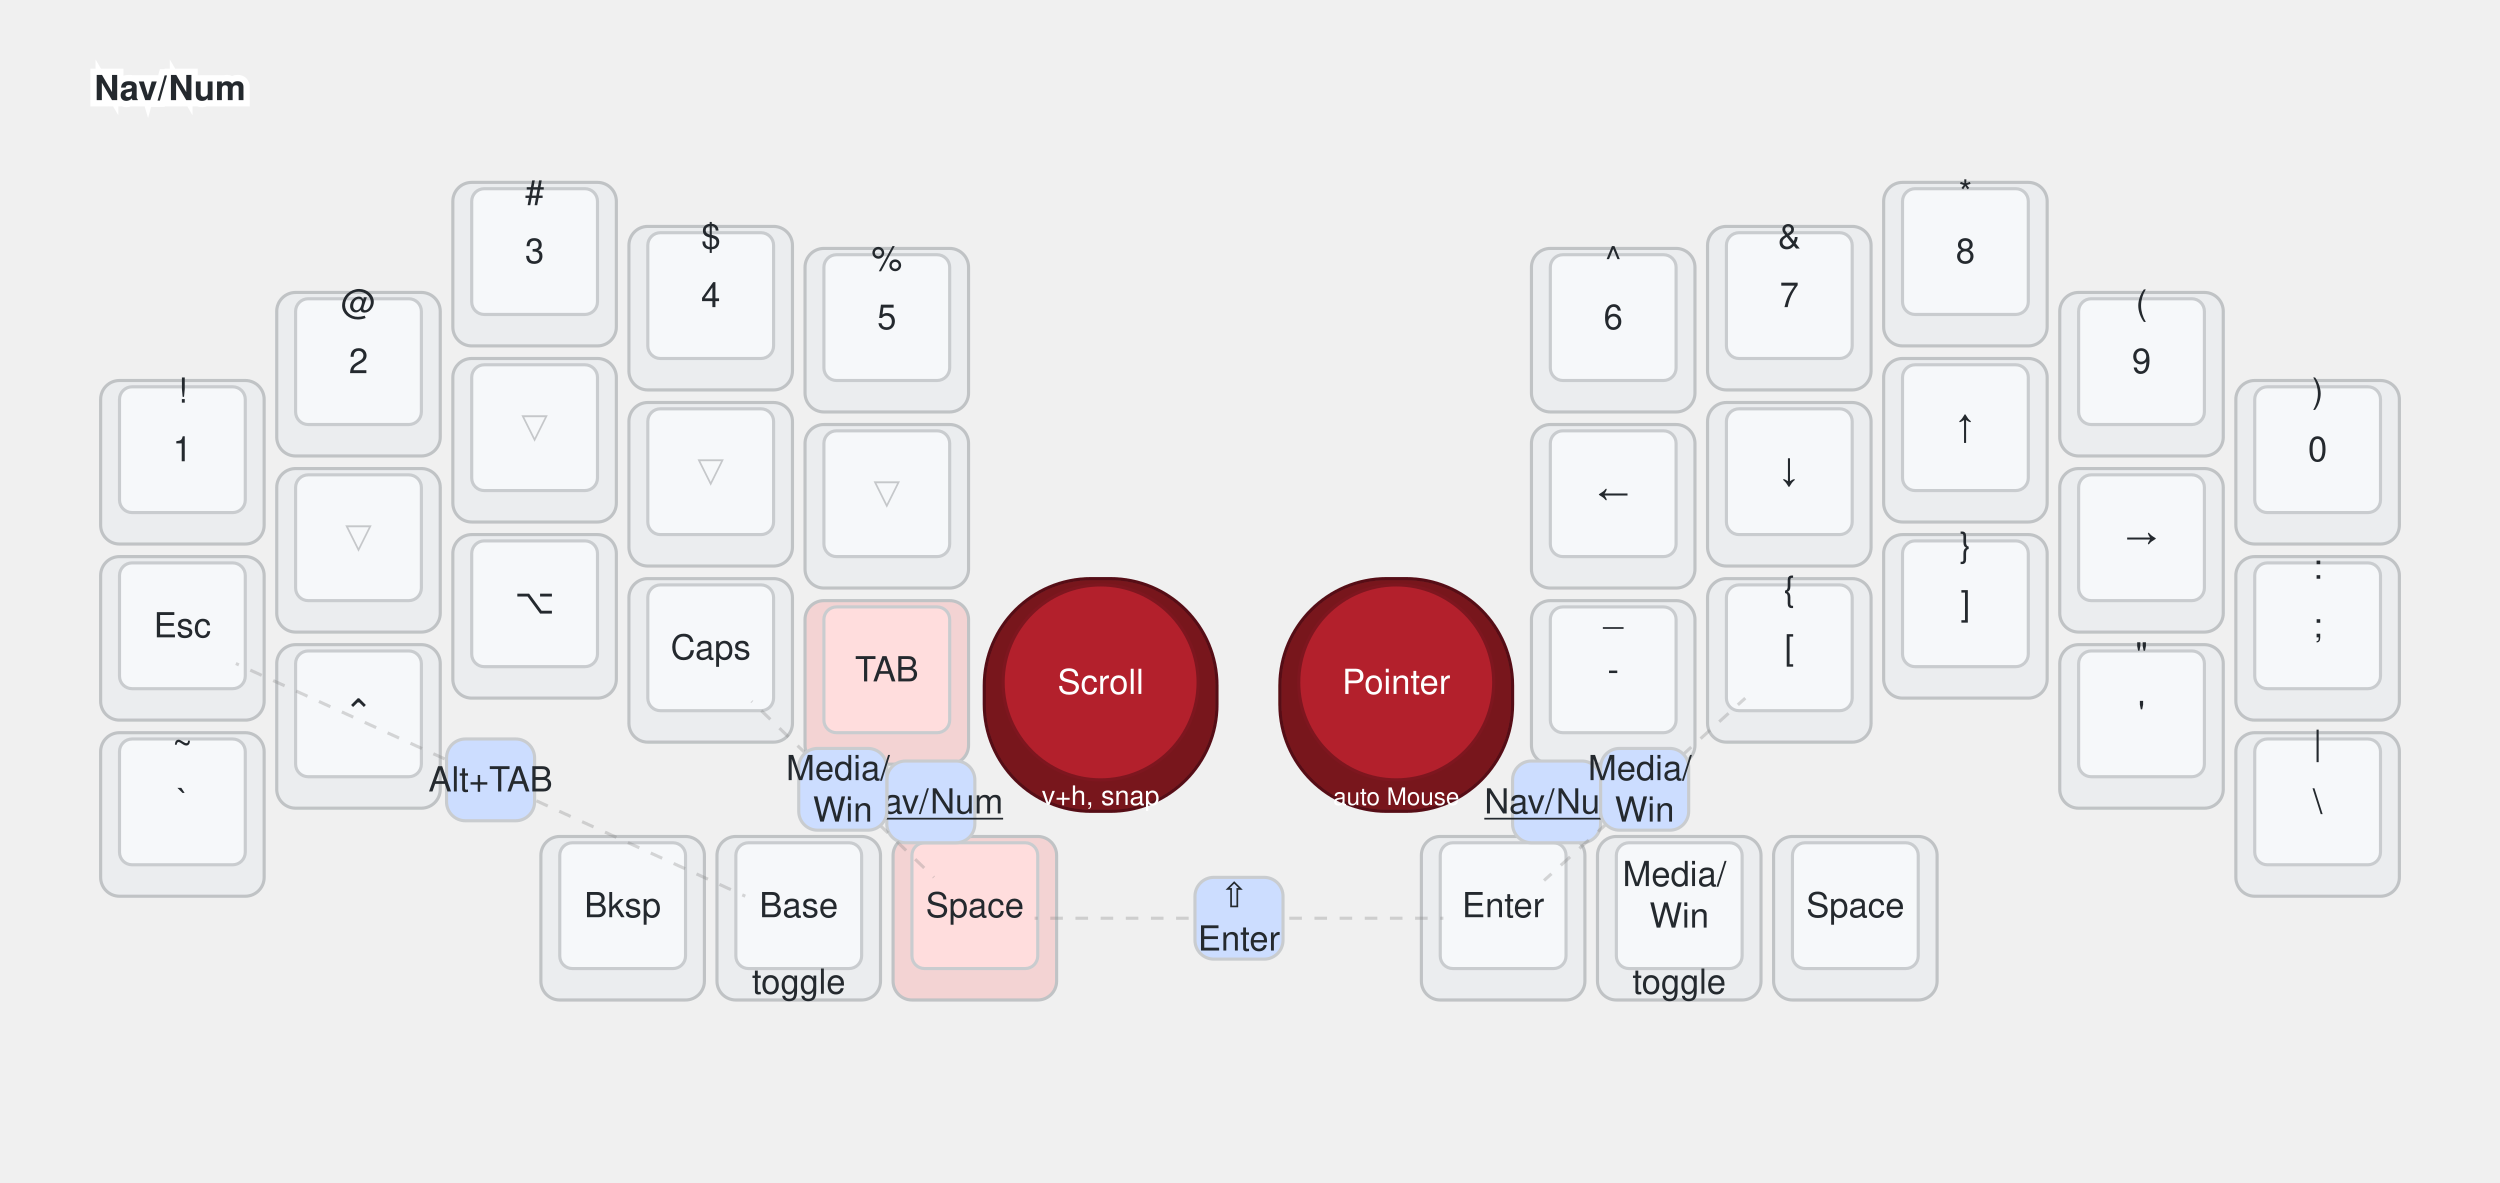
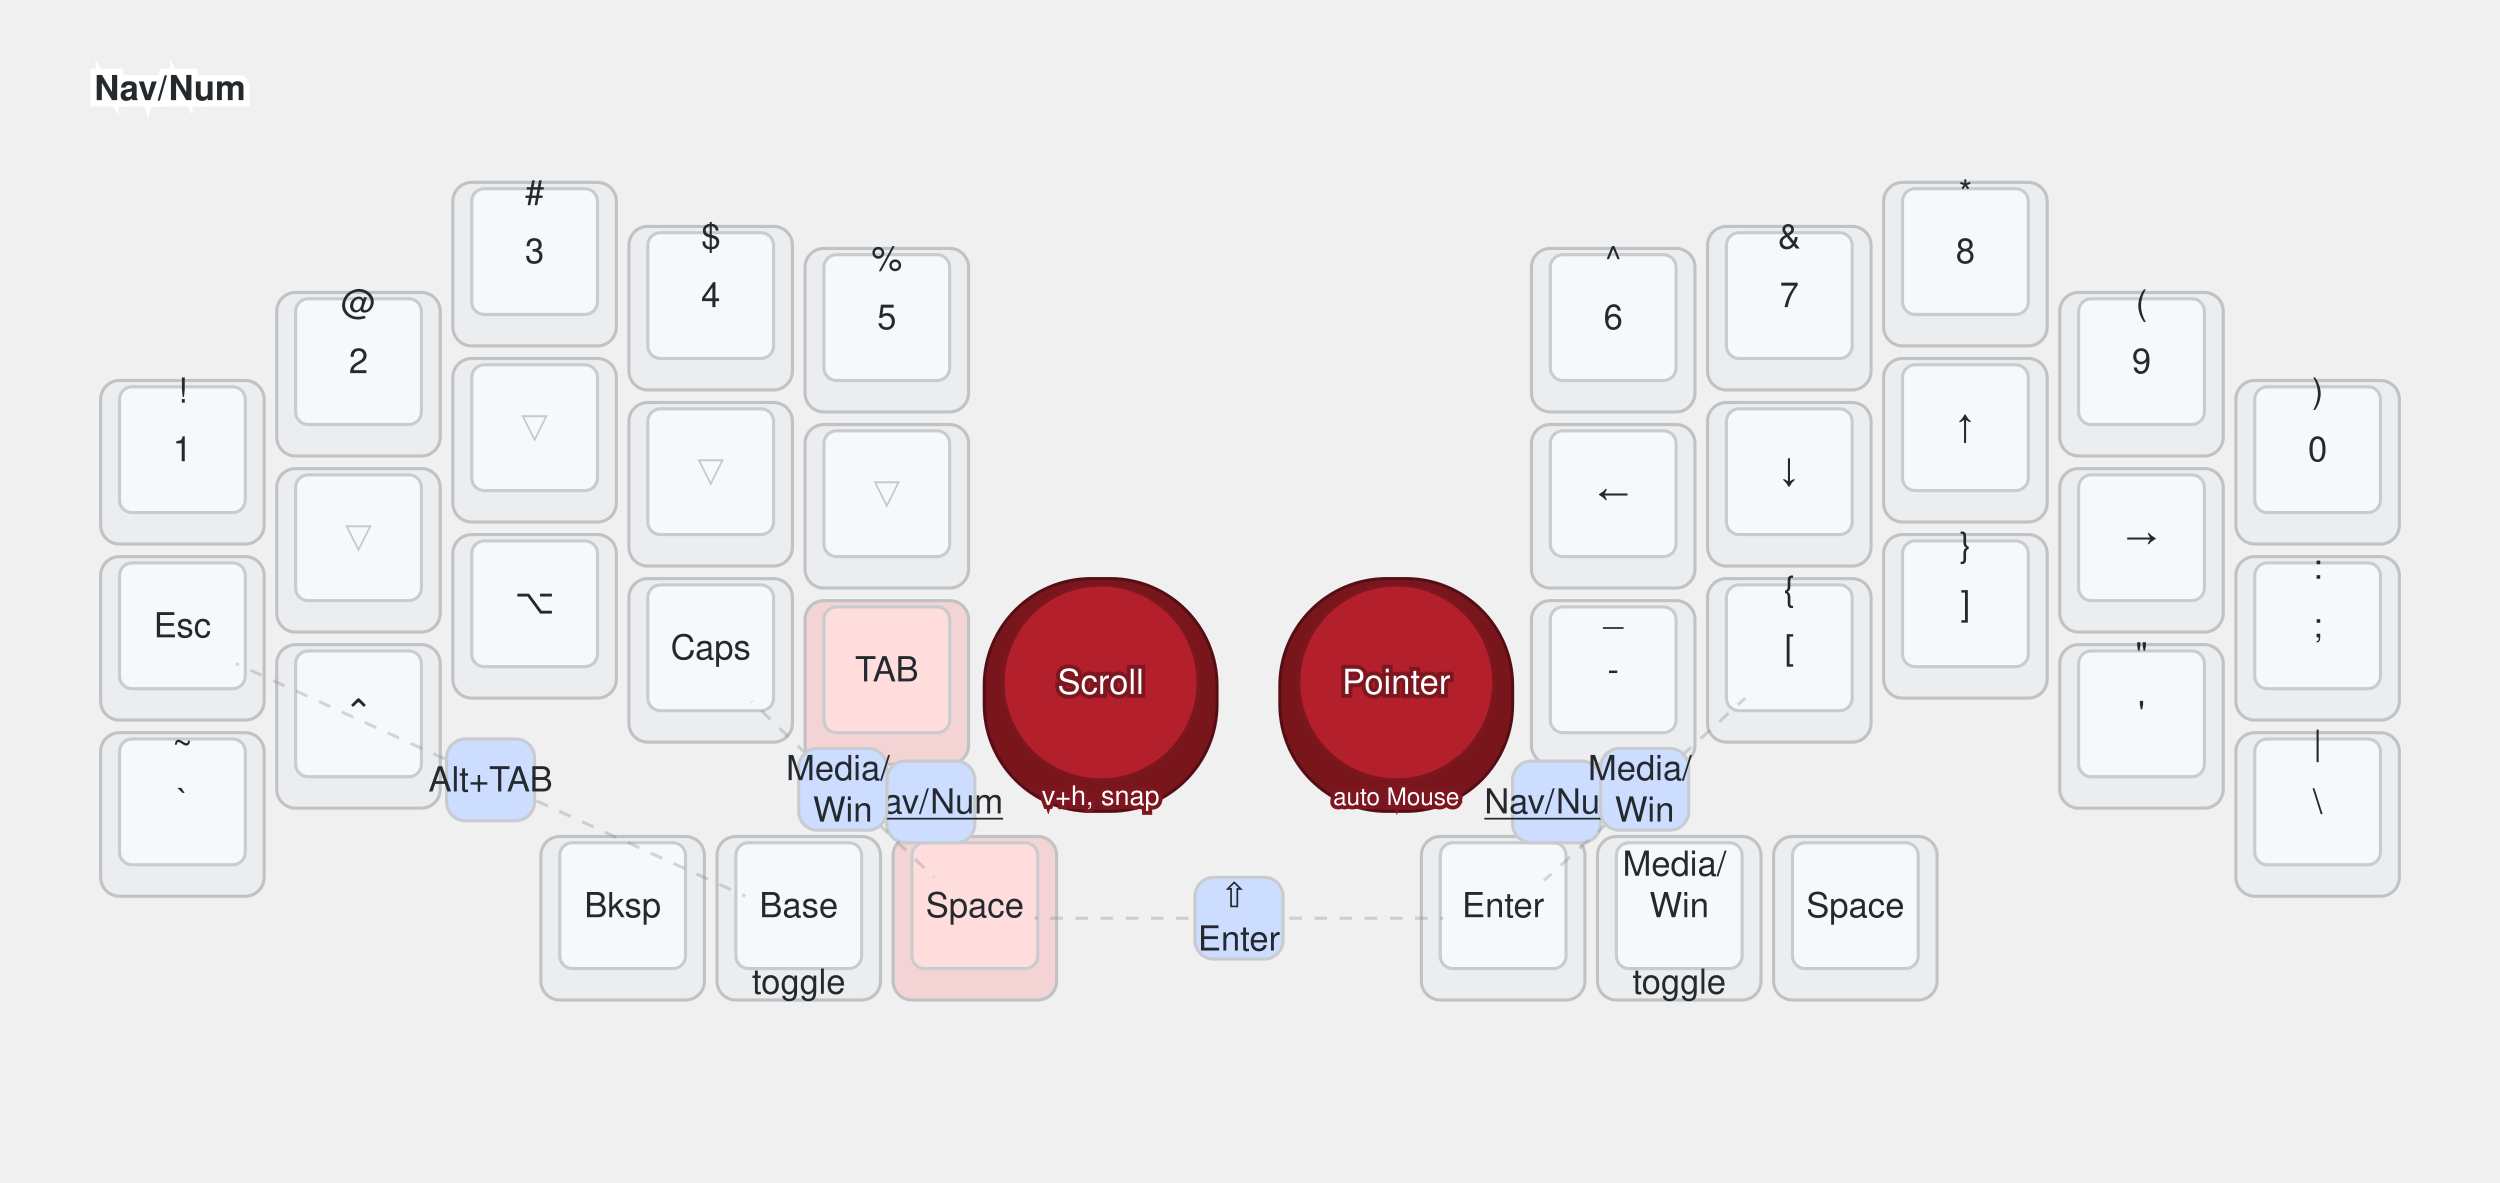
<svg xmlns="http://www.w3.org/2000/svg" width="1590" height="752" viewBox="0 0 795 376" class="keymap">
  <style>/* inherit to force styles through use tags */
svg path {
    fill: inherit;
}

/* font and background color specifications */
svg.keymap {
    font-family: SFMono-Regular,Consolas,Liberation Mono,Menlo,monospace;
    font-size: 14px;
    font-kerning: normal;
    text-rendering: optimizeLegibility;
    fill: #24292e;
}

/* default key styling */
rect.key {
    fill: #f6f8fa;
}

rect.key, rect.combo {
    stroke: #c9cccf;
    stroke-width: 1;
}

/* default key side styling, only used is draw_key_sides is set */
rect.side {
    filter: brightness(90%);
}

/* color accent for combo boxes */
rect.combo, rect.combo-separate {
    fill: #cdf;
}

/* color accent for held keys */
rect.held, rect.combo.held {
    fill: #fdd;
}

/* color accent for ghost (optional) keys */
rect.ghost, rect.combo.ghost {
    stroke-dasharray: 4, 4;
    stroke-width: 2;
}

text {
    text-anchor: middle;
    dominant-baseline: middle;
}

/* styling for layer labels */
text.label {
    font-weight: bold;
    text-anchor: start;
    stroke: white;
    stroke-width: 4;
    paint-order: stroke;
}

/* styling for optional footer */
text.footer {
    text-anchor: end;
    dominant-baseline: auto;
    stroke: white;
    stroke-width: 4;
    paint-order: stroke;
}

/* styling for combo tap, and key non-tap label text */
- text.combo, text.hold, text.shifted, text.left, text.right, text.tl, text.tr, text.bl, text.br {
+ text.combo, text.hold, text.shifted, text.left, text.right {
    font-size: 11px;
}

- text.hold, text.bl, text.br {
+ text.hold {
    text-anchor: middle;
    dominant-baseline: auto;
}

- text.shifted, text.tl, text.tr {
+ text.shifted {
    text-anchor: middle;
    dominant-baseline: hanging;
}

- text.left, text.tl, text.bl {
+ text.left {
    text-anchor: start;
}

- text.right, text.tr, text.br {
+ text.right {
    text-anchor: end;
}

text.layer-activator {
    text-decoration: underline;
}

/* styling for hold/shifted label text in combo box */
text.combo.hold, text.combo.shifted, text.combo.left, text.combo.right {
    font-size: 8px;
}

/* lighter symbol for transparent keys */
text.trans {
    fill: #7b7e81;
}

/* styling for combo dendrons */
path.combo {
    stroke-width: 1;
    stroke: gray;
    fill: none;
}

/* Start Tabler Icons Cleanup */
/* cannot use height/width with glyphs */
.icon-tabler &gt; path {
    fill: inherit;
    stroke: inherit;
    stroke-width: 2;
}
/* hide tabler's default box */
.icon-tabler &gt; path[stroke="none"][fill="none"] {
    visibility: hidden;
}
/* End Tabler Icons Cleanup */

@media (prefers-color-scheme: dark) {
svg.keymap { fill: #d1d6db; }
rect.key { fill: #3f4750; }
rect.key, rect.combo { stroke: #60666c; }
rect.combo, rect.combo-separate { fill: #1f3d7a; }
rect.held, rect.combo.held { fill: #854747; }
text.label, text.footer { stroke: black; }
text.trans { fill: #7e8184; }
path.combo { stroke: #7f7f7f; }

}
svg.keymap {
  font-family: Helvetica Neue, Helvetica, Arial, sans-serif;
  font-size: 11px;
}
path.combo {
  stroke-dasharray: 4, 4;
  stroke-opacity: 0.3;
}
.trans.tap, .ghost.tap {
  opacity: 0.4;
}
rect.trackball {
  rx: 34px;
  ry: 34px;
  fill: #b3202c;
  stroke: #7e161f;
}
rect.trackball.side {
  fill: #7e161f;
  stroke: #5c1017;
}
text.trackball {
  fill: #ffffff;
+   stroke: #7e161f;
+   stroke-width: 2.5;
+   paint-order: stroke;
}
</style>
  <g transform="translate(30, 0)" class="layer-Nav/Num">
    <text x="0" y="28" class="label" id="NavNum">Nav/Num</text>
    <g transform="translate(0, 56)">
      <g transform="translate(28, 91)" class="key keypos-0">
        <rect rx="6" ry="6" x="-26" y="-26" width="52" height="52" class="key side" />
        <rect rx="4" ry="4" x="-20" y="-24" width="40" height="40" class="key" />
        <text x="0" y="-4" class="key tap">1</text>
        <text x="0" y="-24" class="key shifted">!</text>
      </g>
      <g transform="translate(84, 63)" class="key keypos-1">
        <rect rx="6" ry="6" x="-26" y="-26" width="52" height="52" class="key side" />
        <rect rx="4" ry="4" x="-20" y="-24" width="40" height="40" class="key" />
        <text x="0" y="-4" class="key tap">2</text>
        <text x="0" y="-24" class="key shifted">@</text>
      </g>
      <g transform="translate(140, 28)" class="key keypos-2">
        <rect rx="6" ry="6" x="-26" y="-26" width="52" height="52" class="key side" />
        <rect rx="4" ry="4" x="-20" y="-24" width="40" height="40" class="key" />
        <text x="0" y="-4" class="key tap">3</text>
        <text x="0" y="-24" class="key shifted">#</text>
      </g>
      <g transform="translate(196, 42)" class="key keypos-3">
        <rect rx="6" ry="6" x="-26" y="-26" width="52" height="52" class="key side" />
        <rect rx="4" ry="4" x="-20" y="-24" width="40" height="40" class="key" />
        <text x="0" y="-4" class="key tap">4</text>
        <text x="0" y="-24" class="key shifted">$</text>
      </g>
      <g transform="translate(252, 49)" class="key keypos-4">
        <rect rx="6" ry="6" x="-26" y="-26" width="52" height="52" class="key side" />
        <rect rx="4" ry="4" x="-20" y="-24" width="40" height="40" class="key" />
        <text x="0" y="-4" class="key tap">5</text>
        <text x="0" y="-24" class="key shifted">%</text>
      </g>
      <g transform="translate(483, 49)" class="key keypos-5">
        <rect rx="6" ry="6" x="-26" y="-26" width="52" height="52" class="key side" />
        <rect rx="4" ry="4" x="-20" y="-24" width="40" height="40" class="key" />
        <text x="0" y="-4" class="key tap">6</text>
        <text x="0" y="-24" class="key shifted">^</text>
      </g>
      <g transform="translate(539, 42)" class="key keypos-6">
        <rect rx="6" ry="6" x="-26" y="-26" width="52" height="52" class="key side" />
        <rect rx="4" ry="4" x="-20" y="-24" width="40" height="40" class="key" />
        <text x="0" y="-4" class="key tap">7</text>
        <text x="0" y="-24" class="key shifted">&amp;</text>
      </g>
      <g transform="translate(595, 28)" class="key keypos-7">
        <rect rx="6" ry="6" x="-26" y="-26" width="52" height="52" class="key side" />
        <rect rx="4" ry="4" x="-20" y="-24" width="40" height="40" class="key" />
        <text x="0" y="-4" class="key tap">8</text>
        <text x="0" y="-24" class="key shifted">*</text>
      </g>
      <g transform="translate(651, 63)" class="key keypos-8">
        <rect rx="6" ry="6" x="-26" y="-26" width="52" height="52" class="key side" />
        <rect rx="4" ry="4" x="-20" y="-24" width="40" height="40" class="key" />
        <text x="0" y="-4" class="key tap">9</text>
        <text x="0" y="-24" class="key shifted">(</text>
      </g>
      <g transform="translate(707, 91)" class="key keypos-9">
        <rect rx="6" ry="6" x="-26" y="-26" width="52" height="52" class="key side" />
        <rect rx="4" ry="4" x="-20" y="-24" width="40" height="40" class="key" />
        <text x="0" y="-4" class="key tap">0</text>
        <text x="0" y="-24" class="key shifted">)</text>
      </g>
      <g transform="translate(28, 147)" class="key keypos-10">
        <rect rx="6" ry="6" x="-26" y="-26" width="52" height="52" class="key side" />
        <rect rx="4" ry="4" x="-20" y="-24" width="40" height="40" class="key" />
        <text x="0" y="-4" class="key tap">Esc</text>
      </g>
      <g transform="translate(84, 119)" class="key trans keypos-11">
        <rect rx="6" ry="6" x="-26" y="-26" width="52" height="52" class="key trans side" />
        <rect rx="4" ry="4" x="-20" y="-24" width="40" height="40" class="key trans" />
        <text x="0" y="-4" class="key trans tap">▽</text>
      </g>
      <g transform="translate(140, 84)" class="key trans keypos-12">
        <rect rx="6" ry="6" x="-26" y="-26" width="52" height="52" class="key trans side" />
        <rect rx="4" ry="4" x="-20" y="-24" width="40" height="40" class="key trans" />
        <text x="0" y="-4" class="key trans tap">▽</text>
      </g>
      <g transform="translate(196, 98)" class="key trans keypos-13">
        <rect rx="6" ry="6" x="-26" y="-26" width="52" height="52" class="key trans side" />
        <rect rx="4" ry="4" x="-20" y="-24" width="40" height="40" class="key trans" />
        <text x="0" y="-4" class="key trans tap">▽</text>
      </g>
      <g transform="translate(252, 105)" class="key trans keypos-14">
        <rect rx="6" ry="6" x="-26" y="-26" width="52" height="52" class="key trans side" />
        <rect rx="4" ry="4" x="-20" y="-24" width="40" height="40" class="key trans" />
        <text x="0" y="-4" class="key trans tap">▽</text>
      </g>
      <g transform="translate(483, 105)" class="key keypos-15">
        <rect rx="6" ry="6" x="-26" y="-26" width="52" height="52" class="key side" />
        <rect rx="4" ry="4" x="-20" y="-24" width="40" height="40" class="key" />
        <text x="0" y="-4" class="key tap">←</text>
      </g>
      <g transform="translate(539, 98)" class="key keypos-16">
        <rect rx="6" ry="6" x="-26" y="-26" width="52" height="52" class="key side" />
        <rect rx="4" ry="4" x="-20" y="-24" width="40" height="40" class="key" />
        <text x="0" y="-4" class="key tap">↓</text>
      </g>
      <g transform="translate(595, 84)" class="key keypos-17">
        <rect rx="6" ry="6" x="-26" y="-26" width="52" height="52" class="key side" />
        <rect rx="4" ry="4" x="-20" y="-24" width="40" height="40" class="key" />
        <text x="0" y="-4" class="key tap">↑</text>
      </g>
      <g transform="translate(651, 119)" class="key keypos-18">
        <rect rx="6" ry="6" x="-26" y="-26" width="52" height="52" class="key side" />
        <rect rx="4" ry="4" x="-20" y="-24" width="40" height="40" class="key" />
        <text x="0" y="-4" class="key tap">→</text>
      </g>
      <g transform="translate(707, 147)" class="key keypos-19">
        <rect rx="6" ry="6" x="-26" y="-26" width="52" height="52" class="key side" />
        <rect rx="4" ry="4" x="-20" y="-24" width="40" height="40" class="key" />
        <text x="0" y="-4" class="key tap">;</text>
        <text x="0" y="-24" class="key shifted">:</text>
      </g>
      <g transform="translate(28, 203)" class="key keypos-20">
        <rect rx="6" ry="6" x="-26" y="-26" width="52" height="52" class="key side" />
        <rect rx="4" ry="4" x="-20" y="-24" width="40" height="40" class="key" />
        <text x="0" y="-4" class="key tap">`</text>
        <text x="0" y="-24" class="key shifted">~</text>
      </g>
      <g transform="translate(84, 175)" class="key keypos-21">
        <rect rx="6" ry="6" x="-26" y="-26" width="52" height="52" class="key side" />
        <rect rx="4" ry="4" x="-20" y="-24" width="40" height="40" class="key" />
        <text x="0" y="-4" class="key tap">⌃</text>
      </g>
      <g transform="translate(140, 140)" class="key keypos-22">
        <rect rx="6" ry="6" x="-26" y="-26" width="52" height="52" class="key side" />
        <rect rx="4" ry="4" x="-20" y="-24" width="40" height="40" class="key" />
        <text x="0" y="-4" class="key tap">⌥</text>
      </g>
      <g transform="translate(196, 154)" class="key keypos-23">
        <rect rx="6" ry="6" x="-26" y="-26" width="52" height="52" class="key side" />
        <rect rx="4" ry="4" x="-20" y="-24" width="40" height="40" class="key" />
        <text x="0" y="-4" class="key tap">Caps</text>
      </g>
      <g transform="translate(252, 161)" class="key held keypos-24">
        <rect rx="6" ry="6" x="-26" y="-26" width="52" height="52" class="key held side" />
        <rect rx="4" ry="4" x="-20" y="-24" width="40" height="40" class="key held" />
        <text x="0" y="-4" class="key held tap">TAB</text>
      </g>
      <g transform="translate(483, 161)" class="key keypos-25">
        <rect rx="6" ry="6" x="-26" y="-26" width="52" height="52" class="key side" />
        <rect rx="4" ry="4" x="-20" y="-24" width="40" height="40" class="key" />
        <text x="0" y="-4" class="key tap">-</text>
        <text x="0" y="-24" class="key shifted">_</text>
      </g>
      <g transform="translate(539, 154)" class="key keypos-26">
        <rect rx="6" ry="6" x="-26" y="-26" width="52" height="52" class="key side" />
        <rect rx="4" ry="4" x="-20" y="-24" width="40" height="40" class="key" />
        <text x="0" y="-4" class="key tap">[</text>
        <text x="0" y="-24" class="key shifted">{</text>
      </g>
      <g transform="translate(595, 140)" class="key keypos-27">
        <rect rx="6" ry="6" x="-26" y="-26" width="52" height="52" class="key side" />
        <rect rx="4" ry="4" x="-20" y="-24" width="40" height="40" class="key" />
        <text x="0" y="-4" class="key tap">]</text>
        <text x="0" y="-24" class="key shifted">}</text>
      </g>
      <g transform="translate(651, 175)" class="key keypos-28">
        <rect rx="6" ry="6" x="-26" y="-26" width="52" height="52" class="key side" />
        <rect rx="4" ry="4" x="-20" y="-24" width="40" height="40" class="key" />
        <text x="0" y="-4" class="key tap">'</text>
        <text x="0" y="-24" class="key shifted">"</text>
      </g>
      <g transform="translate(707, 203)" class="key keypos-29">
        <rect rx="6" ry="6" x="-26" y="-26" width="52" height="52" class="key side" />
        <rect rx="4" ry="4" x="-20" y="-24" width="40" height="40" class="key" />
        <text x="0" y="-4" class="key tap">\</text>
        <text x="0" y="-24" class="key shifted">|</text>
      </g>
      <g transform="translate(168, 236)" class="key keypos-30">
        <rect rx="6" ry="6" x="-26" y="-26" width="52" height="52" class="key side" />
        <rect rx="4" ry="4" x="-20" y="-24" width="40" height="40" class="key" />
        <text x="0" y="-4" class="key tap">Bksp</text>
      </g>
      <g transform="translate(224, 236)" class="key keypos-31">
        <rect rx="6" ry="6" x="-26" y="-26" width="52" height="52" class="key side" />
        <rect rx="4" ry="4" x="-20" y="-24" width="40" height="40" class="key" />
        <text x="0" y="-4" class="key tap">Base</text>
        <text x="0" y="24" class="key hold">toggle</text>
      </g>
      <g transform="translate(280, 236)" class="key held keypos-32">
        <rect rx="6" ry="6" x="-26" y="-26" width="52" height="52" class="key held side" />
        <rect rx="4" ry="4" x="-20" y="-24" width="40" height="40" class="key held" />
        <text x="0" y="-4" class="key held tap">Space</text>
      </g>
      <g transform="translate(448, 236)" class="key keypos-33">
        <rect rx="6" ry="6" x="-26" y="-26" width="52" height="52" class="key side" />
        <rect rx="4" ry="4" x="-20" y="-24" width="40" height="40" class="key" />
        <text x="0" y="-4" class="key tap">Enter</text>
      </g>
      <g transform="translate(504, 236)" class="key keypos-34">
        <rect rx="6" ry="6" x="-26" y="-26" width="52" height="52" class="key side" />
        <rect rx="4" ry="4" x="-20" y="-24" width="40" height="40" class="key" />
        <text x="0" y="-4" class="key tap">
-           <tspan x="0" dy="-0.9em">Media/</tspan>
+           <tspan x="0" dy="-1.2em">Media/</tspan>
          <tspan x="0" dy="1.2em">Win</tspan>
        </text>
        <text x="0" y="24" class="key hold">toggle</text>
      </g>
      <g transform="translate(560, 236)" class="key keypos-35">
        <rect rx="6" ry="6" x="-26" y="-26" width="52" height="52" class="key side" />
        <rect rx="4" ry="4" x="-20" y="-24" width="40" height="40" class="key" />
        <text x="0" y="-4" class="key tap">Space</text>
      </g>
      <g transform="translate(320, 165)" class="key trackball keypos-36">
        <rect rx="6" ry="6" x="-37" y="-37" width="74" height="74" class="key trackball side" />
        <rect rx="4" ry="4" x="-31" y="-35" width="62" height="62" class="key trackball" />
        <text x="0" y="-4" class="key trackball tap">Scroll</text>
        <text x="0" y="35" class="key trackball hold">
          <tspan style="font-size: 78%">v+h, snap</tspan>
        </text>
      </g>
      <g transform="translate(414, 165)" class="key trackball keypos-37">
        <rect rx="6" ry="6" x="-37" y="-37" width="74" height="74" class="key trackball side" />
        <rect rx="4" ry="4" x="-31" y="-35" width="62" height="62" class="key trackball" />
        <text x="0" y="-4" class="key trackball tap">Pointer</text>
        <text x="0" y="35" class="key trackball hold">
          <tspan style="font-size: 70%">auto Mouse</tspan>
        </text>
      </g>
      <g class="combo combopos-0">
        <rect rx="6" ry="6" x="252" y="186" width="28" height="26" class="combo" />
        <a href="#NavNum">
          <text x="266" y="199" class="combo tap layer-activator">Nav/Num</text>
        </a>
      </g>
      <g class="combo combopos-1">
        <path d="M238,195 l-29,-28" class="combo" />
        <path d="M238,195 l29,28" class="combo" />
        <rect rx="6" ry="6" x="224" y="182" width="28" height="26" class="combo" />
        <text x="238" y="195" class="combo tap">
          <tspan x="238" dy="-0.6em">Media/</tspan>
          <tspan x="238" dy="1.2em">Win</tspan>
        </text>
      </g>
      <g class="combo combopos-2">
        <rect rx="6" ry="6" x="451" y="186" width="28" height="26" class="combo" />
        <a href="#NavNum">
          <text x="465" y="199" class="combo tap layer-activator">Nav/Num</text>
        </a>
      </g>
      <g class="combo combopos-3">
        <path d="M493,195 l32,-29" class="combo" />
        <path d="M493,195 l-32,29" class="combo" />
        <rect rx="6" ry="6" x="479" y="182" width="28" height="26" class="combo" />
        <text x="493" y="195" class="combo tap">
          <tspan x="493" dy="-0.6em">Media/</tspan>
          <tspan x="493" dy="1.2em">Win</tspan>
        </text>
      </g>
      <g class="combo combopos-4">
        <path d="M364,236 l-65,0" class="combo" />
        <path d="M364,236 l65,0" class="combo" />
        <rect rx="6" ry="6" x="350" y="223" width="28" height="26" class="combo" />
        <text x="364" y="236" class="combo tap">
          <tspan x="364" dy="-0.6em">⇧</tspan>
          <tspan x="364" dy="1.2em">Enter</tspan>
        </text>
      </g>
      <g class="combo combopos-5">
        <path d="M126,192 l81,37" class="combo" />
        <path d="M126,192 l-81,-37" class="combo" />
        <rect rx="6" ry="6" x="112" y="179" width="28" height="26" class="combo" />
        <text x="126" y="192" class="combo tap">Alt+TAB</text>
      </g>
    </g>
  </g>
</svg>
